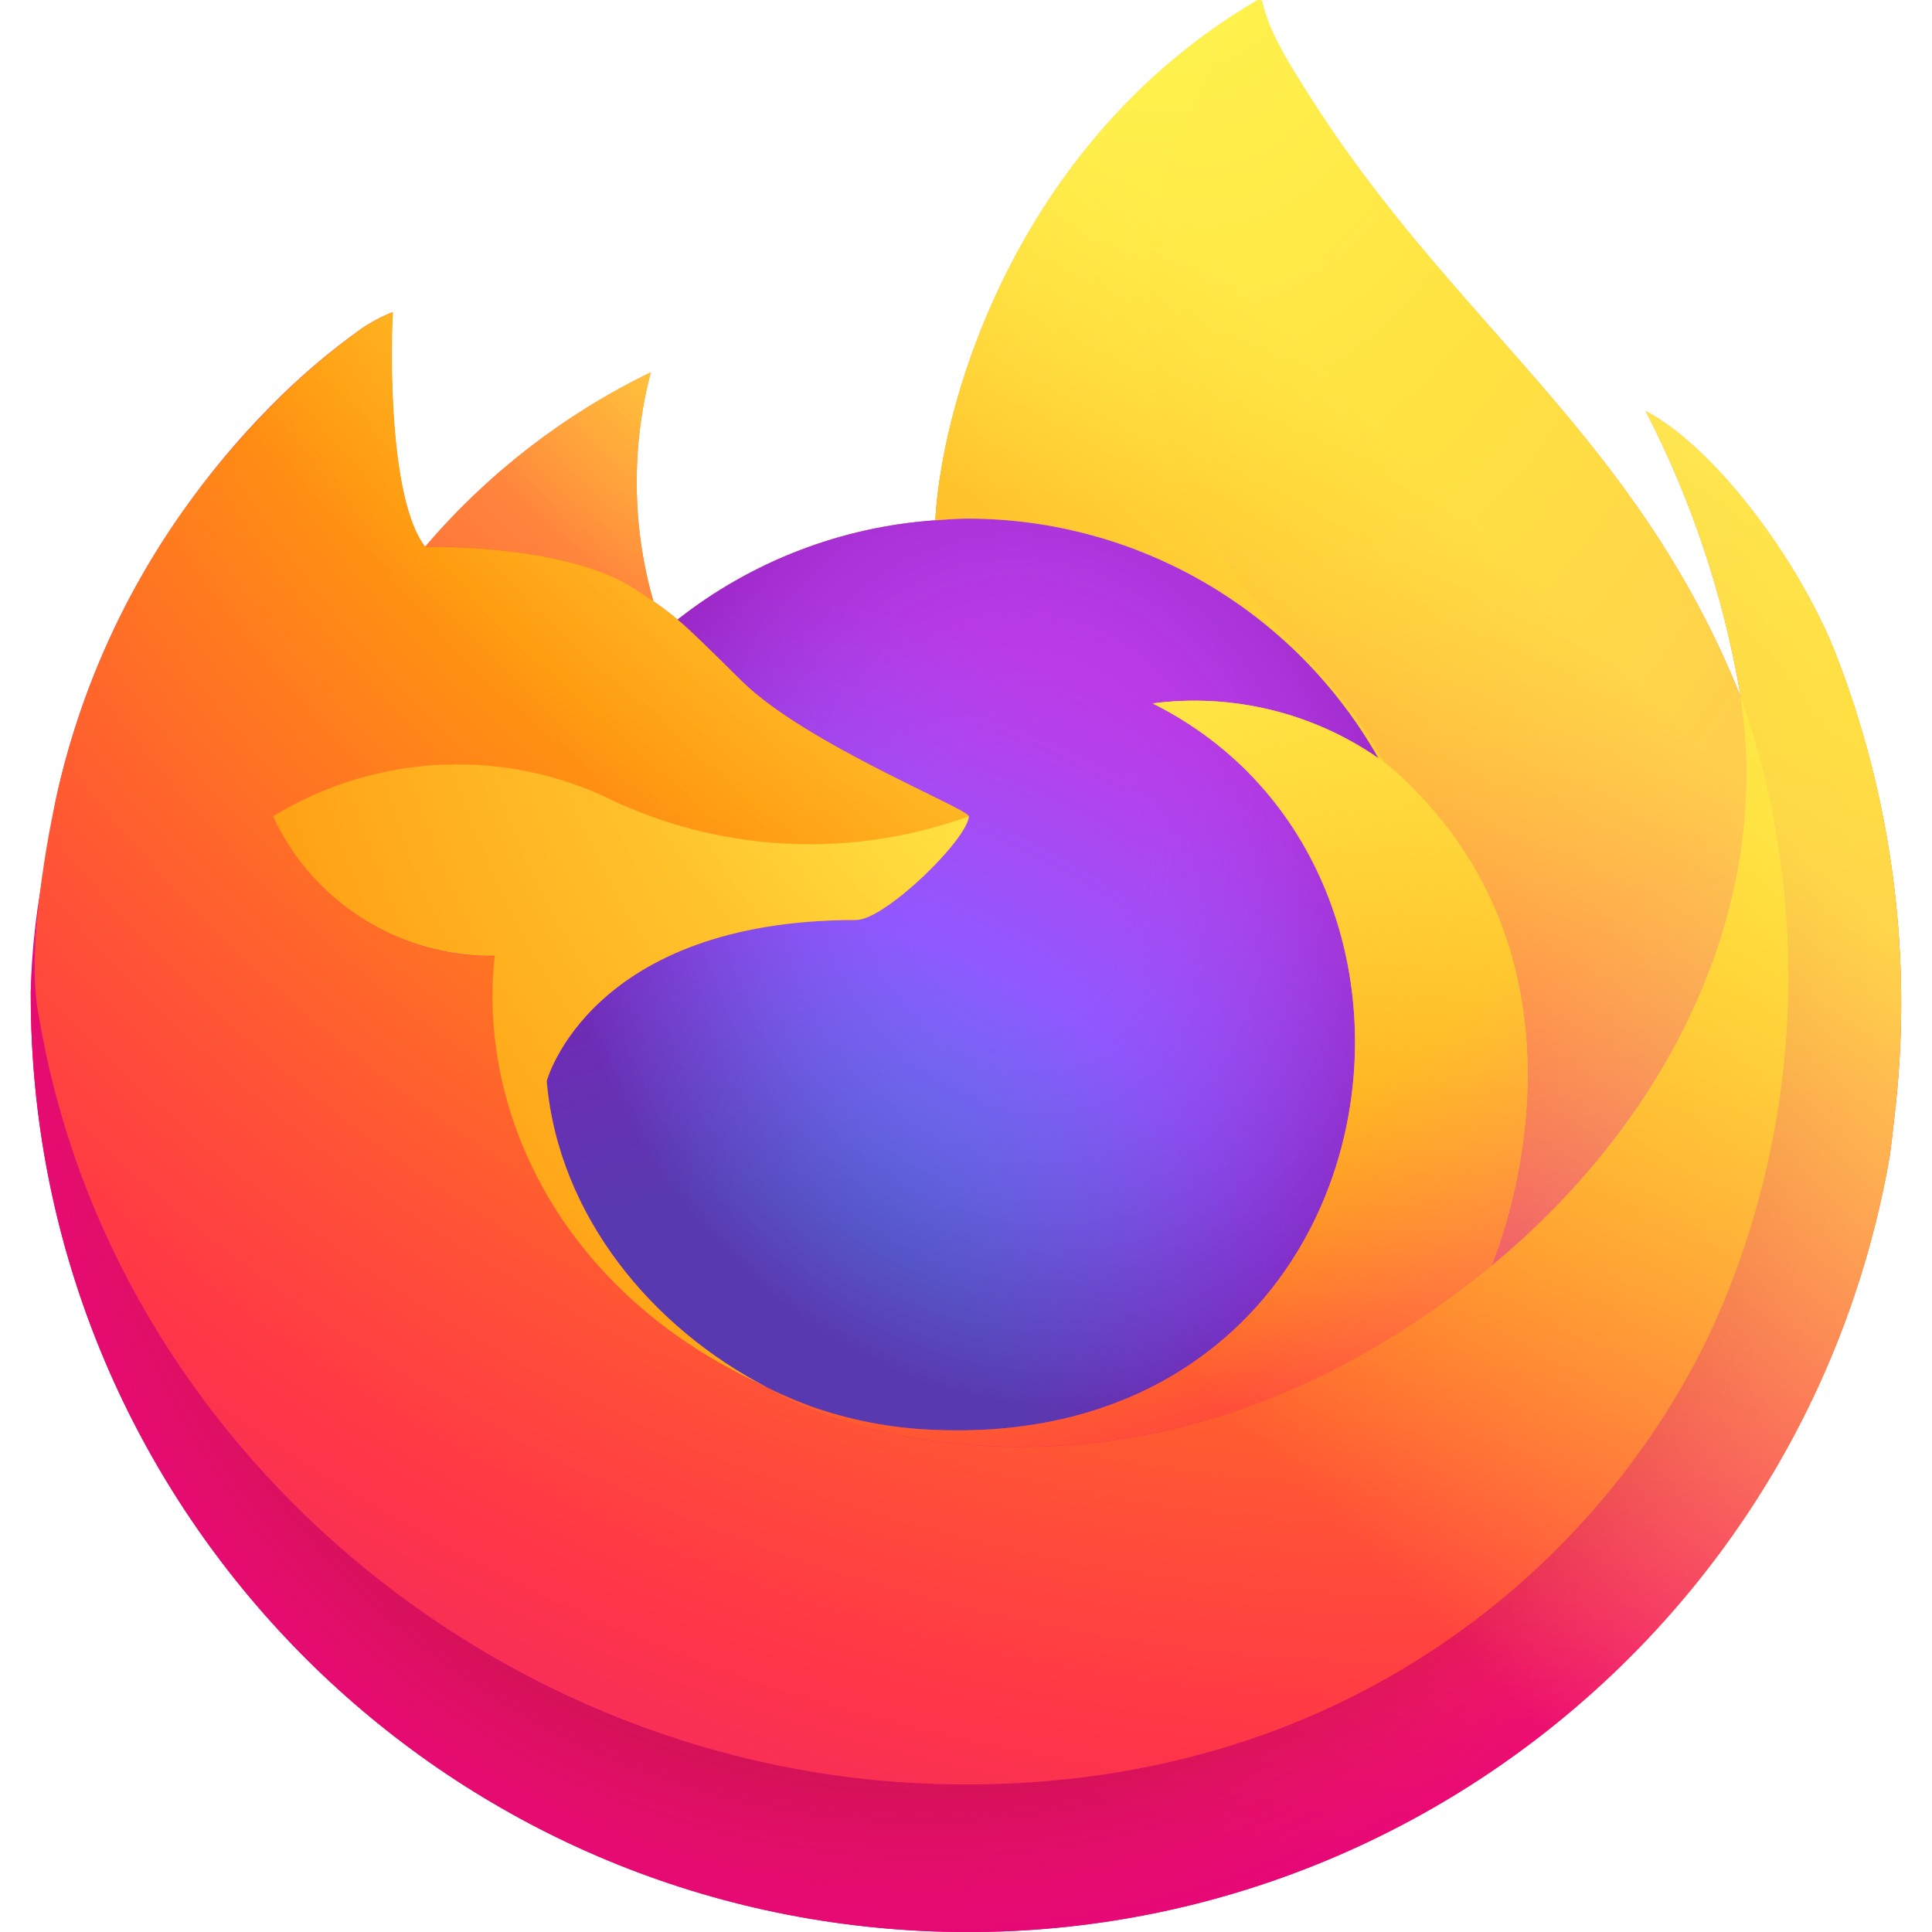
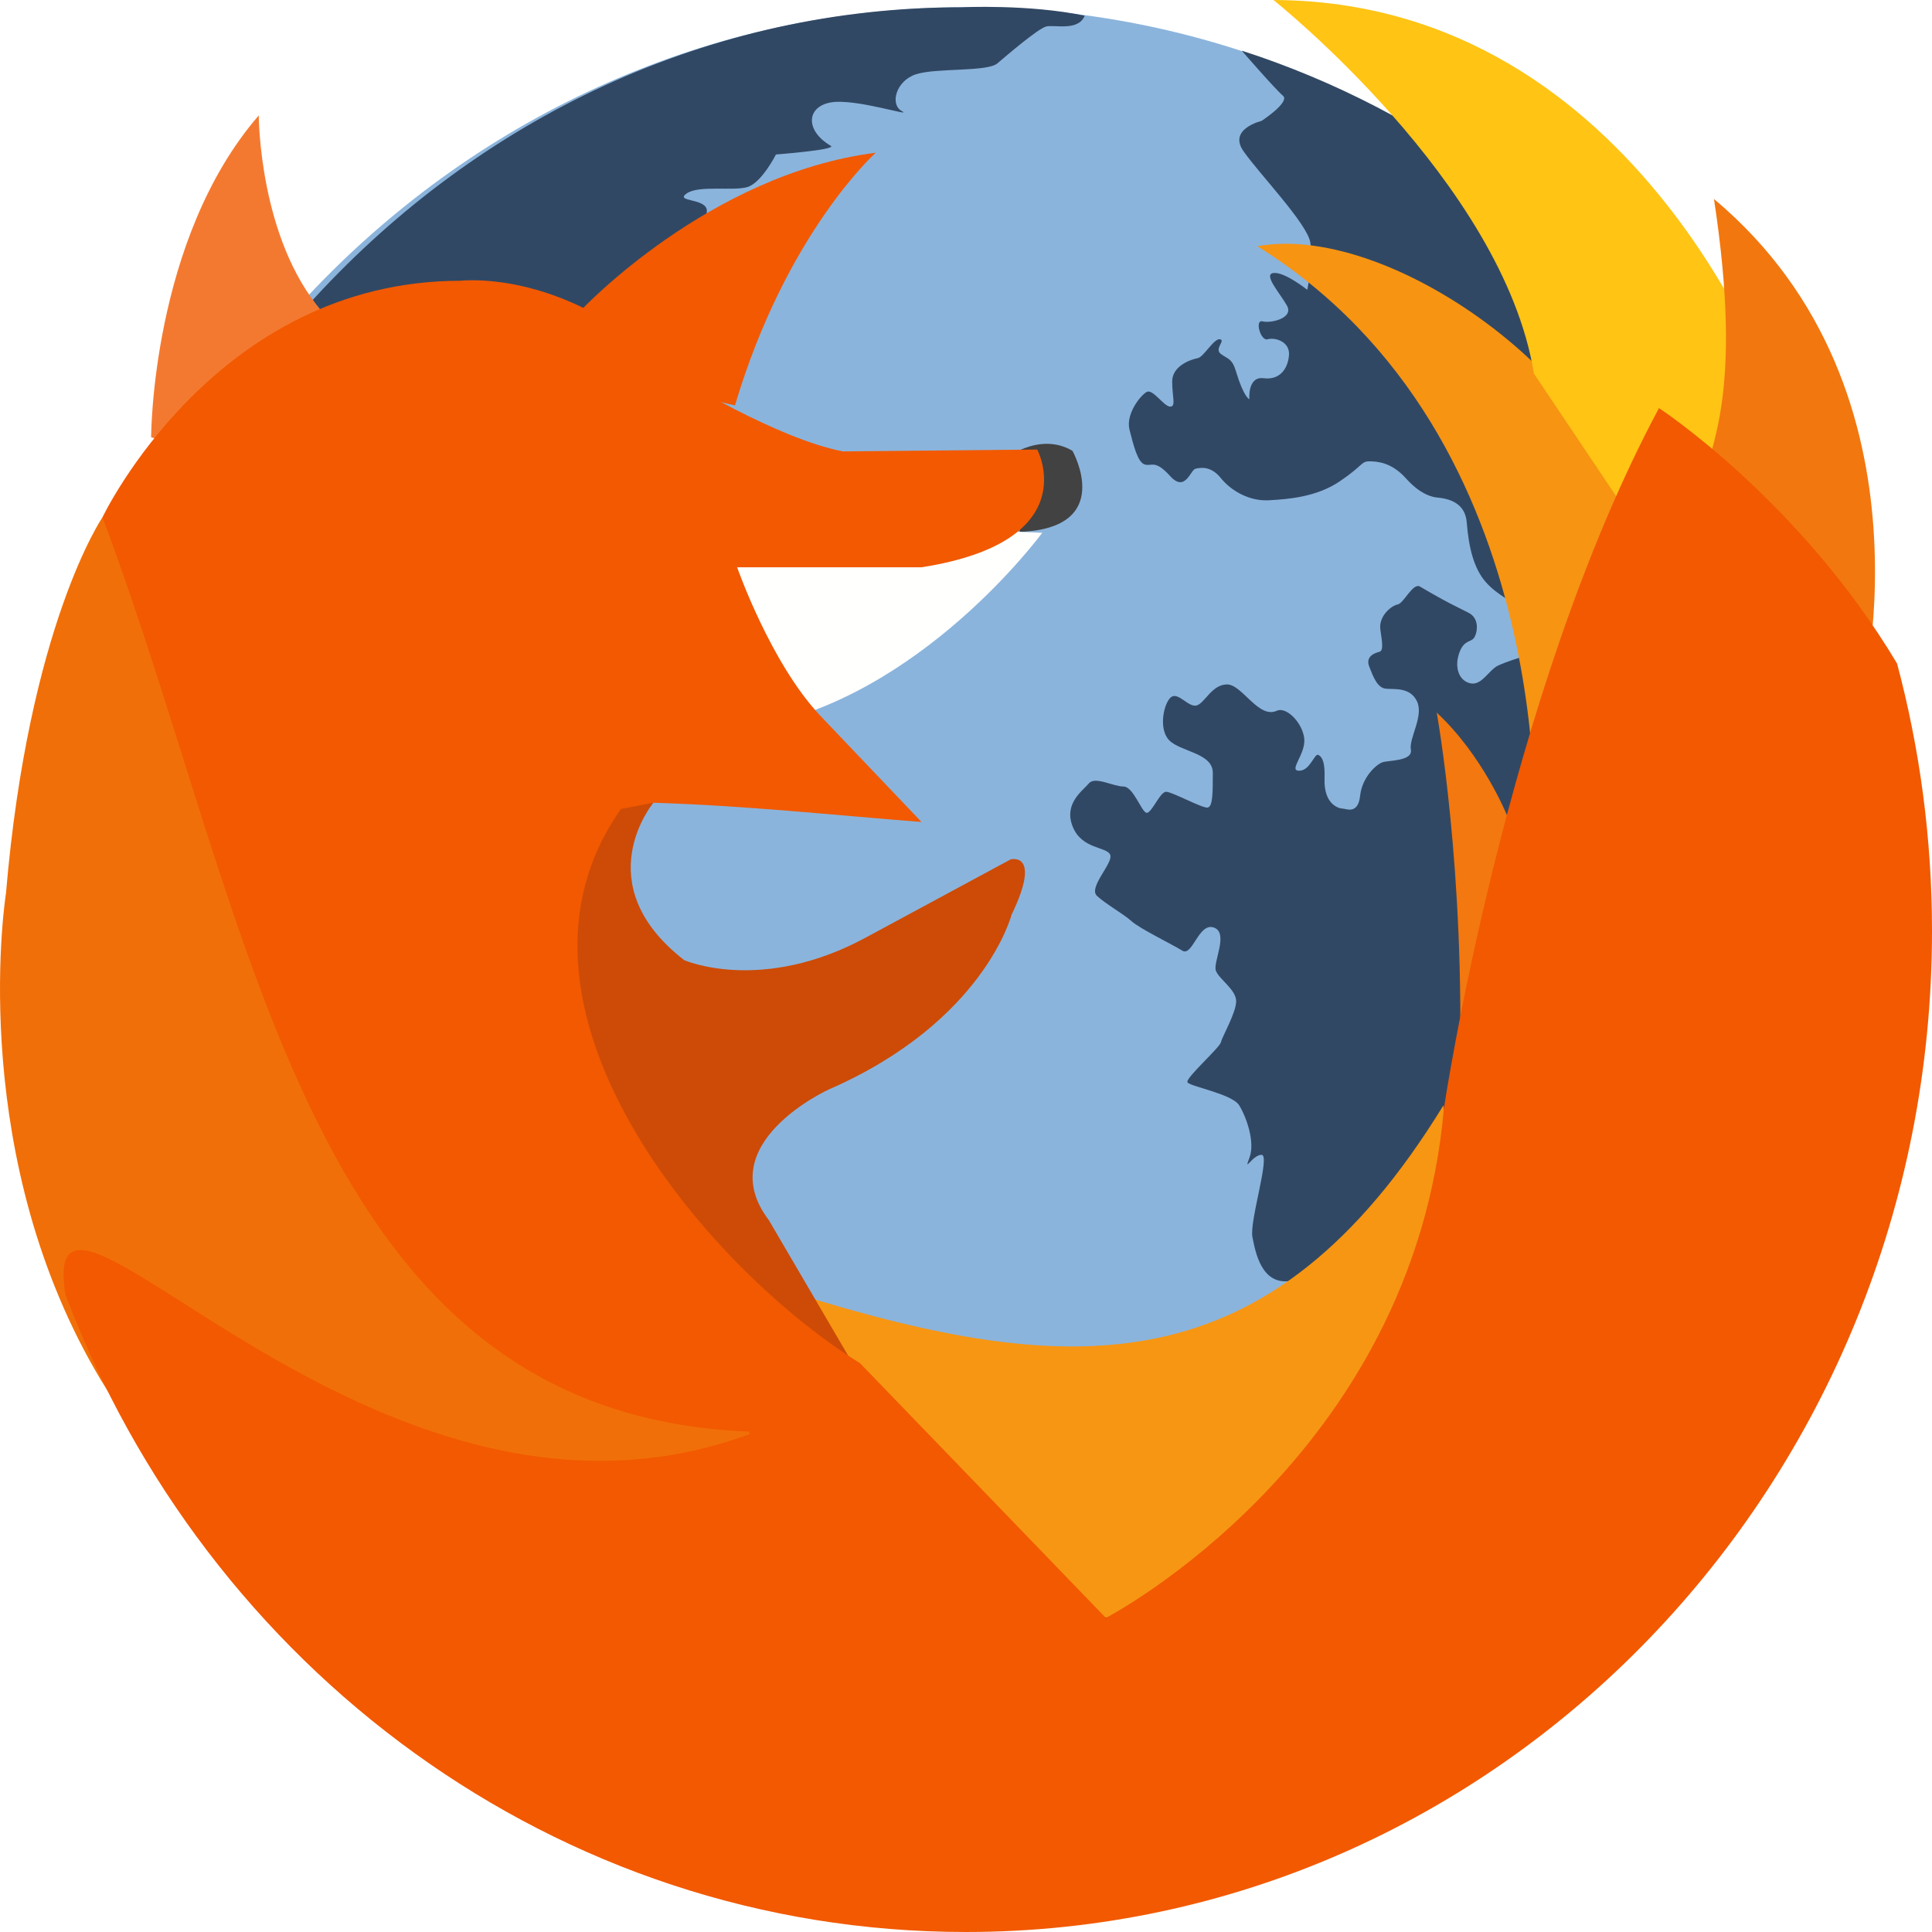
- <svg xmlns="http://www.w3.org/2000/svg" width="79.967" height="79.967">
+ <svg xmlns="http://www.w3.org/2000/svg" height="256px" style="shape-rendering:geometricPrecision; text-rendering:geometricPrecision; image-rendering:optimizeQuality; fill-rule:evenodd; clip-rule:evenodd" version="1.1" viewBox="0 0 255999 255998" width="256px" xml:space="preserve">
  <defs>
-     <radialGradient id="b" cx="-7907.187" cy="-8515.121" r="80.797" gradientTransform="translate(7975 8524)" gradientUnits="userSpaceOnUse">
-       <stop offset=".129" stop-color="#ffbd4f" />
-       <stop offset=".186" stop-color="#ffac31" />
-       <stop offset=".247" stop-color="#ff9d17" />
-       <stop offset=".283" stop-color="#ff980e" />
-       <stop offset=".403" stop-color="#ff563b" />
-       <stop offset=".467" stop-color="#ff3750" />
-       <stop offset=".71" stop-color="#f5156c" />
-       <stop offset=".782" stop-color="#eb0878" />
-       <stop offset=".86" stop-color="#e50080" />
-     </radialGradient>
-     <radialGradient id="c" cx="-7936.711" cy="-8482.089" r="80.797" gradientTransform="translate(7975 8524)" gradientUnits="userSpaceOnUse">
-       <stop offset=".3" stop-color="#960e18" />
-       <stop offset=".351" stop-color="#b11927" stop-opacity=".74" />
-       <stop offset=".435" stop-color="#db293d" stop-opacity=".343" />
-       <stop offset=".497" stop-color="#f5334b" stop-opacity=".094" />
-       <stop offset=".53" stop-color="#ff3750" stop-opacity="0" />
-     </radialGradient>
-     <radialGradient id="d" cx="-7926.97" cy="-8533.457" r="58.534" gradientTransform="translate(7975 8524)" gradientUnits="userSpaceOnUse">
-       <stop offset=".132" stop-color="#fff44f" />
-       <stop offset=".252" stop-color="#ffdc3e" />
-       <stop offset=".506" stop-color="#ff9d12" />
-       <stop offset=".526" stop-color="#ff980e" />
-     </radialGradient>
-     <radialGradient id="e" cx="-7945.648" cy="-8460.984" r="38.471" gradientTransform="translate(7975 8524)" gradientUnits="userSpaceOnUse">
-       <stop offset=".353" stop-color="#3a8ee6" />
-       <stop offset=".472" stop-color="#5c79f0" />
-       <stop offset=".669" stop-color="#9059ff" />
-       <stop offset="1" stop-color="#c139e6" />
-     </radialGradient>
-     <radialGradient id="f" cx="-7935.62" cy="-8491.546" r="20.397" gradientTransform="matrix(.972 -.235 .275 1.138 10091.302 7833.798)" gradientUnits="userSpaceOnUse">
-       <stop offset=".206" stop-color="#9059ff" stop-opacity="0" />
-       <stop offset=".278" stop-color="#8c4ff3" stop-opacity=".064" />
-       <stop offset=".747" stop-color="#7716a8" stop-opacity=".45" />
-       <stop offset=".975" stop-color="#6e008b" stop-opacity=".6" />
-     </radialGradient>
-     <radialGradient id="g" cx="-7937.731" cy="-8518.427" r="27.676" gradientTransform="translate(7975 8524)" gradientUnits="userSpaceOnUse">
-       <stop offset="0" stop-color="#ffe226" />
-       <stop offset=".121" stop-color="#ffdb27" />
-       <stop offset=".295" stop-color="#ffc82a" />
-       <stop offset=".502" stop-color="#ffa930" />
-       <stop offset=".732" stop-color="#ff7e37" />
-       <stop offset=".792" stop-color="#ff7139" />
-     </radialGradient>
-     <radialGradient id="h" cx="-7915.977" cy="-8535.981" r="118.081" gradientTransform="translate(7975 8524)" gradientUnits="userSpaceOnUse">
-       <stop offset=".113" stop-color="#fff44f" />
-       <stop offset=".456" stop-color="#ff980e" />
-       <stop offset=".622" stop-color="#ff5634" />
-       <stop offset=".716" stop-color="#ff3647" />
-       <stop offset=".904" stop-color="#e31587" />
-     </radialGradient>
-     <radialGradient id="i" cx="-7927.165" cy="-8522.859" r="86.499" gradientTransform="matrix(.105 .995 -.653 .069 -4684.004 8470.191)" gradientUnits="userSpaceOnUse">
-       <stop offset="0" stop-color="#fff44f" />
-       <stop offset=".06" stop-color="#ffe847" />
-       <stop offset=".168" stop-color="#ffc830" />
-       <stop offset=".304" stop-color="#ff980e" />
-       <stop offset=".356" stop-color="#ff8b16" />
-       <stop offset=".455" stop-color="#ff672a" />
-       <stop offset=".57" stop-color="#ff3647" />
-       <stop offset=".737" stop-color="#e31587" />
-     </radialGradient>
-     <radialGradient id="j" cx="-7938.383" cy="-8508.176" r="73.72" gradientTransform="translate(7975 8524)" gradientUnits="userSpaceOnUse">
-       <stop offset=".137" stop-color="#fff44f" />
-       <stop offset=".48" stop-color="#ff980e" />
-       <stop offset=".592" stop-color="#ff5634" />
-       <stop offset=".655" stop-color="#ff3647" />
-       <stop offset=".904" stop-color="#e31587" />
-     </radialGradient>
-     <radialGradient id="k" cx="-7918.923" cy="-8503.861" r="80.686" gradientTransform="translate(7975 8524)" gradientUnits="userSpaceOnUse">
-       <stop offset=".094" stop-color="#fff44f" />
-       <stop offset=".231" stop-color="#ffe141" />
-       <stop offset=".509" stop-color="#ffaf1e" />
-       <stop offset=".626" stop-color="#ff980e" />
-     </radialGradient>
-     <linearGradient id="a" x1="70.786" y1="12.393" x2="6.447" y2="74.468" gradientUnits="userSpaceOnUse">
-       <stop offset=".048" stop-color="#fff44f" />
-       <stop offset=".111" stop-color="#ffe847" />
-       <stop offset=".225" stop-color="#ffc830" />
-       <stop offset=".368" stop-color="#ff980e" />
-       <stop offset=".401" stop-color="#ff8b16" />
-       <stop offset=".462" stop-color="#ff672a" />
-       <stop offset=".534" stop-color="#ff3647" />
-       <stop offset=".705" stop-color="#e31587" />
-     </linearGradient>
-     <linearGradient id="l" x1="70.013" y1="12.061" x2="15.267" y2="66.806" gradientUnits="userSpaceOnUse">
-       <stop offset=".167" stop-color="#fff44f" stop-opacity=".8" />
-       <stop offset=".266" stop-color="#fff44f" stop-opacity=".634" />
-       <stop offset=".489" stop-color="#fff44f" stop-opacity=".217" />
-       <stop offset=".6" stop-color="#fff44f" stop-opacity="0" />
-     </linearGradient>
+     <style type="text/css">
+    
+     .fil13 {fill:none}
+     .fil1 {fill:#314864}
+     .fil6 {fill:#424242}
+     .fil0 {fill:#8BB4DC}
+     .fil5 {fill:#CD4B06}
+     .fil4 {fill:#F16F08}
+     .fil9 {fill:#F25900}
+     .fil12 {fill:#F2770F}
+     .fil2 {fill:#F3780F}
+     .fil8 {fill:#F47930}
+     .fil7 {fill:#F79412}
+     .fil3 {fill:#F79612}
+     .fil11 {fill:#FFC414}
+     .fil10 {fill:#FFFFFE}
+    
+   </style>
  </defs>
-   <path d="M75.916 26.831c-1.684-4.052-5.1-8.427-7.775-9.81a40.266 40.266 0 013.925 11.764l.007.065C67.691 17.925 60.26 13.52 54.191 3.928c-.307-.485-.614-.971-.913-1.484-.171-.293-.308-.557-.427-.8a7.053 7.053 0 01-.578-1.535.1.1 0 00-.088-.1.138.138 0 00-.073 0c-.005 0-.013.009-.019.011s-.019.011-.028.015l.015-.026c-9.735 5.7-13.038 16.252-13.342 21.53a19.387 19.387 0 00-10.666 4.111 11.587 11.587 0 00-1-.758 17.968 17.968 0 01-.109-9.473 28.705 28.705 0 00-9.329 7.21h-.018c-1.536-1.947-1.428-8.367-1.34-9.708a6.928 6.928 0 00-1.294.687 28.225 28.225 0 00-3.788 3.245A33.845 33.845 0 007.571 21.2v.006-.007a32.733 32.733 0 00-5.2 11.743l-.052.256c-.073.341-.336 2.049-.381 2.42 0 .029-.006.056-.009.085a36.937 36.937 0 00-.629 5.343v.2A38.759 38.759 0 0078.254 47.8c.065-.5.118-.995.176-1.5a39.857 39.857 0 00-2.514-19.469zm-44.67 30.338c.181.087.351.181.537.264l.027.017q-.282-.135-.564-.281zm8.878-23.376zm31.952-4.934v-.037l.007.041z" fill="url(#a)" transform="matrix(1 0 0 1 -.02600728 -.0040855)" />
-   <path d="M75.916 26.831c-1.684-4.052-5.1-8.427-7.775-9.81a40.266 40.266 0 013.925 11.764v.037l.007.041a35.1 35.1 0 01-1.206 26.158c-4.442 9.531-15.194 19.3-32.024 18.825-18.185-.515-34.2-14.009-37.194-31.683-.545-2.787 0-4.2.274-6.465a28.876 28.876 0 00-.623 5.348v.2A38.759 38.759 0 0078.254 47.8c.065-.5.118-.995.176-1.5a39.857 39.857 0 00-2.514-19.469z" fill="url(#b)" transform="matrix(1 0 0 1 -.02600728 -.0040855)" />
-   <path d="M75.916 26.831c-1.684-4.052-5.1-8.427-7.775-9.81a40.266 40.266 0 013.925 11.764v.037l.007.041a35.1 35.1 0 01-1.206 26.158c-4.442 9.531-15.194 19.3-32.024 18.825-18.185-.515-34.2-14.009-37.194-31.683-.545-2.787 0-4.2.274-6.465a28.876 28.876 0 00-.623 5.348v.2A38.759 38.759 0 0078.254 47.8c.065-.5.118-.995.176-1.5a39.857 39.857 0 00-2.514-19.469z" fill="url(#c)" transform="matrix(1 0 0 1 -.02600728 -.0040855)" />
-   <path d="M57.082 31.387c.084.059.162.118.241.177a21.1 21.1 0 00-3.6-4.695C41.677 14.821 50.566.746 52.065.031l.015-.022c-9.735 5.7-13.038 16.252-13.342 21.53.452-.031.9-.069 1.362-.069a19.56 19.56 0 0116.982 9.917z" fill="url(#d)" transform="matrix(1 0 0 1 -.02600728 -.0040855)" />
-   <path d="M40.125 33.793c-.064.964-3.47 4.289-4.661 4.289-11.021 0-12.81 6.667-12.81 6.667.488 5.614 4.4 10.238 9.129 12.684.216.112.435.213.654.312q.569.252 1.138.466a17.235 17.235 0 005.043.973c19.317.906 23.059-23.1 9.119-30.066a13.38 13.38 0 019.345 2.269A19.56 19.56 0 0040.1 21.47c-.46 0-.91.038-1.362.069a19.387 19.387 0 00-10.666 4.111c.591.5 1.258 1.168 2.663 2.553 2.63 2.591 9.375 5.275 9.39 5.59z" fill="url(#e)" transform="matrix(1 0 0 1 -.02600728 -.0040855)" />
-   <path d="M40.125 33.793c-.064.964-3.47 4.289-4.661 4.289-11.021 0-12.81 6.667-12.81 6.667.488 5.614 4.4 10.238 9.129 12.684.216.112.435.213.654.312q.569.252 1.138.466a17.235 17.235 0 005.043.973c19.317.906 23.059-23.1 9.119-30.066a13.38 13.38 0 019.345 2.269A19.56 19.56 0 0040.1 21.47c-.46 0-.91.038-1.362.069a19.387 19.387 0 00-10.666 4.111c.591.5 1.258 1.168 2.663 2.553 2.63 2.591 9.375 5.275 9.39 5.59z" fill="url(#f)" transform="matrix(1 0 0 1 -.02600728 -.0040855)" />
-   <path d="M26.265 24.361c.314.2.573.374.8.531a17.968 17.968 0 01-.109-9.473 28.705 28.705 0 00-9.329 7.21c.189-.005 5.811-.106 8.638 1.732z" fill="url(#g)" transform="matrix(1 0 0 1 -.02600728 -.0040855)" />
-   <path d="M1.654 42.163c2.991 17.674 19.009 31.168 37.194 31.683 16.83.476 27.582-9.294 32.024-18.825a35.1 35.1 0 001.206-26.158v-.037c0-.029-.006-.046 0-.037l.007.065c1.375 8.977-3.191 17.674-10.329 23.555l-.022.05c-13.908 11.327-27.218 6.834-29.912 5q-.282-.135-.564-.281c-8.109-3.876-11.459-11.264-10.741-17.6a9.953 9.953 0 01-9.181-5.775 14.618 14.618 0 0114.249-.572 19.3 19.3 0 0014.552.572c-.015-.315-6.76-3-9.39-5.59-1.405-1.385-2.072-2.052-2.663-2.553a11.587 11.587 0 00-1-.758c-.23-.157-.489-.327-.8-.531-2.827-1.838-8.449-1.737-8.635-1.732h-.018c-1.536-1.947-1.428-8.367-1.34-9.708a6.928 6.928 0 00-1.294.687 28.225 28.225 0 00-3.788 3.245A33.845 33.845 0 007.571 21.2v.006-.007a32.733 32.733 0 00-5.2 11.743c-.019.079-1.396 6.099-.717 9.221z" fill="url(#h)" transform="matrix(1 0 0 1 -.02600728 -.0040855)" />
-   <path d="M53.725 26.869a21.1 21.1 0 013.6 4.7c.213.161.412.321.581.476 8.787 8.1 4.183 19.55 3.84 20.365 7.138-5.881 11.7-14.578 10.329-23.555C67.691 17.925 60.26 13.52 54.191 3.928c-.307-.485-.614-.971-.913-1.484-.171-.293-.308-.557-.427-.8a7.053 7.053 0 01-.578-1.535.1.1 0 00-.088-.1.138.138 0 00-.073 0c-.005 0-.013.009-.019.011s-.019.011-.028.015c-1.499.711-10.388 14.786 1.66 26.834z" fill="url(#i)" transform="matrix(1 0 0 1 -.02600728 -.0040855)" />
-   <path d="M57.9 32.04c-.169-.155-.368-.315-.581-.476-.079-.059-.157-.118-.241-.177a13.38 13.38 0 00-9.345-2.269c13.94 6.97 10.2 30.972-9.119 30.066a17.235 17.235 0 01-5.043-.973q-.569-.213-1.138-.466c-.219-.1-.438-.2-.654-.312l.027.017c2.694 1.839 16 6.332 29.912-5l.022-.05c.347-.81 4.951-12.263-3.84-20.36z" fill="url(#j)" transform="matrix(1 0 0 1 -.02600728 -.0040855)" />
-   <path d="M22.654 44.749s1.789-6.667 12.81-6.667c1.191 0 4.6-3.325 4.661-4.289a19.3 19.3 0 01-14.552-.572 14.618 14.618 0 00-14.249.572 9.953 9.953 0 009.181 5.775c-.718 6.337 2.632 13.725 10.741 17.6.181.087.351.181.537.264-4.733-2.445-8.641-7.069-9.129-12.683z" fill="url(#k)" transform="matrix(1 0 0 1 -.02600728 -.0040855)" />
-   <path d="M75.916 26.831c-1.684-4.052-5.1-8.427-7.775-9.81a40.266 40.266 0 013.925 11.764l.007.065C67.691 17.925 60.26 13.52 54.191 3.928c-.307-.485-.614-.971-.913-1.484-.171-.293-.308-.557-.427-.8a7.053 7.053 0 01-.578-1.535.1.1 0 00-.088-.1.138.138 0 00-.073 0c-.005 0-.013.009-.019.011s-.019.011-.028.015l.015-.026c-9.735 5.7-13.038 16.252-13.342 21.53.452-.031.9-.069 1.362-.069a19.56 19.56 0 0116.982 9.917 13.38 13.38 0 00-9.345-2.269c13.94 6.97 10.2 30.972-9.119 30.066a17.235 17.235 0 01-5.043-.973q-.569-.213-1.138-.466c-.219-.1-.438-.2-.654-.312l.027.017q-.282-.135-.564-.281c.181.087.351.181.537.264-4.733-2.446-8.641-7.07-9.129-12.684 0 0 1.789-6.667 12.81-6.667 1.191 0 4.6-3.325 4.661-4.289-.015-.315-6.76-3-9.39-5.59-1.405-1.385-2.072-2.052-2.663-2.553a11.587 11.587 0 00-1-.758 17.968 17.968 0 01-.109-9.473 28.705 28.705 0 00-9.329 7.21h-.018c-1.536-1.947-1.428-8.367-1.34-9.708a6.928 6.928 0 00-1.294.687 28.225 28.225 0 00-3.788 3.245A33.845 33.845 0 007.571 21.2v.006-.007a32.733 32.733 0 00-5.2 11.743l-.052.256c-.073.341-.4 2.073-.447 2.445 0 .028 0-.029 0 0a45.094 45.094 0 00-.572 5.403v.2A38.759 38.759 0 0078.254 47.8c.065-.5.118-.995.176-1.5a39.857 39.857 0 00-2.514-19.469zm-3.845 1.991l.007.041z" fill="url(#l)" transform="matrix(1 0 0 1 -.02600728 -.0040855)" />
-   <path d="M96.972 23.953H118.4v5.8h-15.28v7.859h15.28v5.752h-15.28v12.642h-6.148zm28.716-2.239a3.447 3.447 0 013.557 3.6 3.579 3.579 0 01-7.157.088 3.555 3.555 0 013.6-3.688zm-3.03 10.581h6.06v23.711h-6.06zm23.623 6.587a4.894 4.894 0 00-2.942-1.054c-2.459 0-3.864 1.581-3.864 5.049v13.129h-6.015V32.295h5.752v3.425a5.649 5.649 0 015.664-3.644 7.191 7.191 0 014.04 1.229zm2.5 5.4a12.13 12.13 0 0112.206-12.47c7.113 0 12.163 5.05 12.163 12.075v2.5h-18.439c.659 2.986 2.986 4.962 6.543 4.962a6.357 6.357 0 005.884-3.513l5.049 3.03c-2.5 3.688-6.059 5.62-11.109 5.62-7.684.003-12.294-5.134-12.294-12.204zm6.015-2.678h12.47c-.658-3.03-3.117-4.7-6.323-4.7a6.09 6.09 0 00-6.143 4.7zm19.847-9.309h4.259V31.11c0-6.455 2.722-9.133 8.694-9.133h2.107v5.225h-1.712c-2.81 0-3.425.966-3.425 3.908v1.185h5.137v5.445h-5v18.266h-5.8V37.74h-4.259zm16.2 11.856a12.14 12.14 0 0112.387-12.339 12.339 12.339 0 110 24.677 11.96 11.96 0 01-12.382-12.338zm18.88 0a6.5 6.5 0 10-13 0 6.5 6.5 0 1013 0zm14.051-.264l-8.562-11.592h7.113l5.05 7.289 5.181-7.289h6.981l-8.694 11.548 9.133 12.163h-7.069l-5.664-7.728-5.489 7.728h-7.064zM275.015 39.451a7.41 7.41 0 004.266-6.948c0-5.189-3.958-8.532-9.939-8.532h-13.721v32.1h14.161c6.068 0 10.158-3.43 10.158-9.059a7.711 7.711 0 00-4.925-7.561zm-15.744-12.137H269.3c3.913 0 6.332 2.111 6.332 5.189s-2.11 5.365-6.024 5.365h-10.337zm10.467 25.374h-10.467V41.254h10.291c4.4 0 6.685 2.331 6.685 5.717 0 3.342-2.547 5.717-6.509 5.717zm18.032-15.876v-4.485h-3.47v23.747h3.563V43.057c0-5.233 2.286-7.52 6.244-7.52a5.2 5.2 0 012.9.748l1.5-3.43a7.758 7.758 0 00-3.958-.88 6.576 6.576 0 00-6.779 4.837zm23.22-4.969a12.357 12.357 0 1012.357 12.358 12.193 12.193 0 00-12.357-12.358zm0 21.285a8.607 8.607 0 01-8.663-8.927 8.69 8.69 0 1117.371 0 8.642 8.642 0 01-8.708 8.927zm41.3-2.112l-7.084-18.689h-3.342l-7.256 18.821-5.981-18.821h-3.782l7.784 23.747h3.518l7.3-18.821 7.3 18.821H354l8.224-23.747h-3.738zm22.649-8.663c-3.694-.747-6.553-1.231-6.553-3.693 0-2.2 1.5-3.782 5.146-3.782a7.666 7.666 0 016.509 3.166l2.99-2.023a11.479 11.479 0 00-9.5-4.221c-5.629-.044-8.839 3.209-8.839 6.9 0 4.749 4.353 5.848 8.443 6.639 3.474.705 6.728 1.232 6.728 3.871 0 2.375-1.935 4.133-5.629 4.133a8.771 8.771 0 01-7.651-3.87l-3.123 2.112c2.111 3.034 5.5 4.968 10.686 4.968 6.2.044 9.367-3.649 9.367-7.387-.002-4.877-4.487-6.021-8.577-6.813zm23.925-10.51a12.18 12.18 0 00-12.4 12.446c0 6.948 4.925 12.268 12.533 12.268a12.2 12.2 0 0011.038-6.024l-3.078-1.8a8.489 8.489 0 01-7.96 4.573c-5.013 0-8.488-3.21-9.015-7.739h20.977v-1.631a11.714 11.714 0 00-12.098-12.093zm-8.8 10.554a8.821 8.821 0 018.8-7.344 8 8 0 018.4 7.344zm35.447-10.422a6.575 6.575 0 00-6.772 4.837v-4.485h-3.475v23.747h3.563V43.057c0-5.233 2.286-7.52 6.244-7.52a5.2 5.2 0 012.9.748l1.5-3.43a7.754 7.754 0 00-3.958-.88z" fill="context-fill #20123a" />
+   <g id="Layer_x0020_1">
+     <g id="_396620808">
+       <g>
+         <path class="fil0" d="M249933 128026c0,70176 -54594,127065 -121933,127065 -67342,0 -121933,-56889 -121933,-127065 0,-70176 54591,-127065 121933,-127065 67339,0 121933,56889 121933,127065z" />
+         <path class="fil1" d="M148992 241704c-2419,-2928 -14735,-39113 -16553,-40996 -1816,-1882 -3432,-9412 -2624,-9830 808,-418 4642,4183 5250,4183 604,0 4239,-418 1816,-3556 -2423,-3137 -3127,-9098 -2424,-9307 709,-209 2120,2719 3131,1673 1009,-1046 5754,-2823 5754,-2823 0,0 -2423,4601 808,3346 3227,-1255 6053,-6694 8073,-6694 2019,0 404,7949 3230,6276 2828,-1674 1887,-6276 2694,-7390 804,-1117 3902,-419 8207,975 4308,1395 1390,4879 3367,6415 1611,1255 4035,-2092 4842,-1256 808,838 -2153,6275 -941,7531 1212,1254 9285,8784 13323,6693 4039,-2092 5654,-20916 3634,-20916 -2018,0 -3230,-3765 -5249,-3347 -2019,418 -6862,1255 -5650,0 1212,-1254 1212,-3764 -404,-3346 -1616,418 -4846,0 -8480,418 -3634,418 -4442,-3765 -4846,-5857 -404,-2092 2422,-10876 1210,-10876 -1210,0 -2418,2510 -1614,418 808,-2091 -404,-5437 -1345,-6972 -941,-1534 -6594,-2509 -6861,-3067 -271,-557 4305,-4601 4438,-5299 137,-697 2019,-3904 2019,-5438 0,-1534 -2286,-2928 -2690,-4044 -404,-1115 1749,-5020 -270,-5717 -2020,-698 -2828,3904 -4172,3068 -1344,-837 -5654,-2928 -6729,-3904 -1077,-977 -3363,-2231 -4574,-3347 -1212,-1116 2152,-4323 1748,-5438 -404,-1116 -3768,-698 -4979,-3765 -1211,-3068 1345,-4741 2153,-5717 808,-977 3230,418 4574,418 1345,0 2424,3487 3098,3487 671,-1 1749,-2790 2556,-2790 809,0 4843,2231 5517,2092 674,-140 674,-1952 674,-4602 0,-2649 -4308,-2788 -5787,-4323 -1481,-1533 -674,-5019 267,-5716 945,-698 2290,1394 3368,1115 1074,-279 2015,-2789 4034,-2789 2019,0 4171,4602 6595,3487 1253,-578 3364,1533 3634,3625 271,2091 -2152,4323 -674,4323 1482,0 2020,-2371 2561,-2092 537,279 878,1072 807,3067 -137,3626 2015,4044 2419,4044 404,0 2020,836 2290,-1673 267,-2510 2152,-4183 2960,-4463 808,-277 4038,-139 3768,-1672 -271,-1533 1749,-4462 808,-6415 -940,-1952 -3094,-1533 -4172,-1673 -1073,-140 -1616,-1533 -2152,-2928 -542,-1395 807,-1813 1344,-1952 538,-140 404,-1115 134,-2928 -267,-1812 1482,-3207 2290,-3348 808,-138 2018,-2928 2960,-2369 3626,2145 4846,2649 6461,3486 1616,836 1074,3067 537,3486 -537,418 -1344,279 -1882,2092 -541,1813 134,3485 1611,3764 1483,280 2424,-1813 3636,-2370 1210,-558 3096,-1117 3096,-1117 0,0 1616,-1811 134,-3346 -1478,-1534 -1345,-2788 -1345,-3485 1,-698 -1885,-1256 -3501,-3069 -1616,-1811 -2286,-4601 -2556,-7947 -270,-3347 -3769,-3208 -4305,-3347 -541,-140 -1886,-417 -3772,-2509 -1882,-2093 -3768,-2232 -4842,-2232 -1078,0 -808,558 -3906,2650 -3093,2091 -6861,2371 -9417,2510 -2560,139 -4979,-1256 -6328,-2928 -1345,-1674 -2690,-1395 -3365,-1255 -674,139 -1344,3206 -3364,976 -2018,-2231 -2422,-1256 -3363,-1535 -940,-279 -1483,-2509 -2020,-4602 -536,-2091 1482,-4601 2290,-5019 804,-418 2286,1952 3093,1952 808,0 271,-1254 271,-3346 1,-2092 2557,-2928 3365,-3069 807,-138 2152,-2649 2960,-2509 808,140 -808,1255 133,1952 945,697 1481,557 2019,2370 1000,3356 1749,3626 1749,3626 0,0 -267,-3067 1885,-2788 2153,279 3231,-1256 3365,-3067 133,-1813 -1883,-2372 -2828,-2093 -940,280 -1748,-2650 -669,-2370 1073,279 4171,-419 3226,-2093 -941,-1672 -3226,-4182 -1749,-4321 1482,-140 4442,2231 4442,2231 0,0 808,-3765 404,-6275 -404,-2510 -6866,-9203 -8880,-12131 -2019,-2928 2418,-3975 2418,-3975 2,0 3839,-2509 2828,-3347 -1008,-836 -5450,-5961 -5450,-5961 49628,16002 85395,64695 85395,121627 0,60777 -41085,111563 -95908,123894l-5033 -10529z" />
+         <path class="fil1" d="M129554 246094c-67629,-11640 -123235,-41827 -123235,-113968 0,-72143 53896,-131163 121124,-131163 0,0 8884,-432 16287,1113 -841,2119 -4040,1151 -5117,1438 -1074,287 -5113,3736 -6458,4885 -1349,1150 -8076,575 -10766,1437 -2694,862 -3502,4024 -1886,4886 1615,863 -6191,-1724 -9421,-1150 -3232,575 -3431,3737 0,5748 887,519 -7265,1150 -7265,1150 0,0 -1887,3737 -3769,4311 -1885,575 -6461,-287 -8077,862 -1615,1150 2695,575 2695,2299 0,1725 -2695,3450 -1887,5749 808,2298 1887,-1149 3231,862 1345,2011 1615,7472 537,10058 -1078,2587 -18302,22417 -18840,37076 -541,14657 -17766,58054 -14805,72712 2961,14658 67652,91695 67652,91695z" />
+       </g>
+       <path class="fil2" d="M214786 120709l-15120 -12705c0,0 -3171,-7893 -9294,-13579 0,0 3817,20929 3022,48449l21392 -22165z" />
+       <path class="fil3" d="M197630 189827l-6367 -43366c-22978,37456 -49096,36361 -85792,24954l4072 37967 48484 6482 39603 -26037z" />
+       <path class="fil4" d="M105531 205587l-4071 -21093 -44789 -25311 -32573 -92810 -10520 2175c0,0 -9768,14260 -12790,49854 0,0 -5192,32344 11095,61874 16286,29530 40716,29530 40716,29530l52932 -4219z" />
+       <path class="fil5" d="M72046 104561l14535 1806c0,0 -8969,10717 4073,20852 0,0 10259,4532 24176,-3048l19085 -10299c0,0 4189,-1094 117,7344 0,0 -3615,14161 -24213,23142 0,0 -15689,7125 -7953,17302l14951 25542 -52003 -36456 7232 -46185z" />
+       <path class="fil6" d="M132844 61015c0,0 4731,-3955 9264,-1278 0,0 5762,10235 -6960,10741l-2304 -9463z" />
+       <path class="fil7" d="M166605 32624c18431,-3343 48861,19836 48861,37968l-12216 42186c0,0 4072,-54842 -36645,-80154z" />
+       <path class="fil8" d="M20025 57936c0,0 23,-26224 14263,-42642 0,0 0,16314 8430,26037 0,0 -10478,20824 -22693,16605z" />
+       <path class="fil9" d="M77029 41062c0,0 16901,-18024 39009,-20825 0,0 -11852,10603 -18651,33480 0,0 -20358,-4218 -20358,-12655z" />
+       <path class="fil10" d="M91531 68801l46573 1791c0,0 -16167,22093 -38620,25811l-7953 -27602z" />
+       <path class="fil11" d="M168738 0c0,0 30441,24188 34512,49499l17975 26799 14598 -22581c0,0 -17938,-53552 -67085,-53717z" />
+       <path class="fil12" d="M227110 26367c7926,52106 -18337,26648 19245,67893 0,0 11452,-42187 -19245,-67893z" />
+       <path class="fil9" d="M13578 68548c0,0 14878,-31348 47452,-31348 0,0 14591,-1752 28501,12656 0,0 13433,8311 22181,9958l25726 -247c0,0 6510,12168 -15334,15601l-24430 0c0,0 4415,12661 11015,19664l13415 14085c-12159,-955 -23269,-2168 -35523,-2550l-4294 824c-18320,25915 11033,60611 31673,73442l32574 33749c0,0 40717,-21092 44788,-67497 0,0 8144,-54842 28502,-92810 0,0 18607,12180 31545,33842 3013,11283 4630,23166 4630,35444 0,73252 -57315,132637 -128017,132637 -54306,0 -100711,-35039 -119314,-84485 -3968,-24586 40637,37150 90714,18485l-217 -307c-58776,-2426 -65291,-67178 -85587,-121143z" />
+     </g>
+   </g>
+   <rect class="fil13" height="255998" width="255998" x="1" />
</svg>
